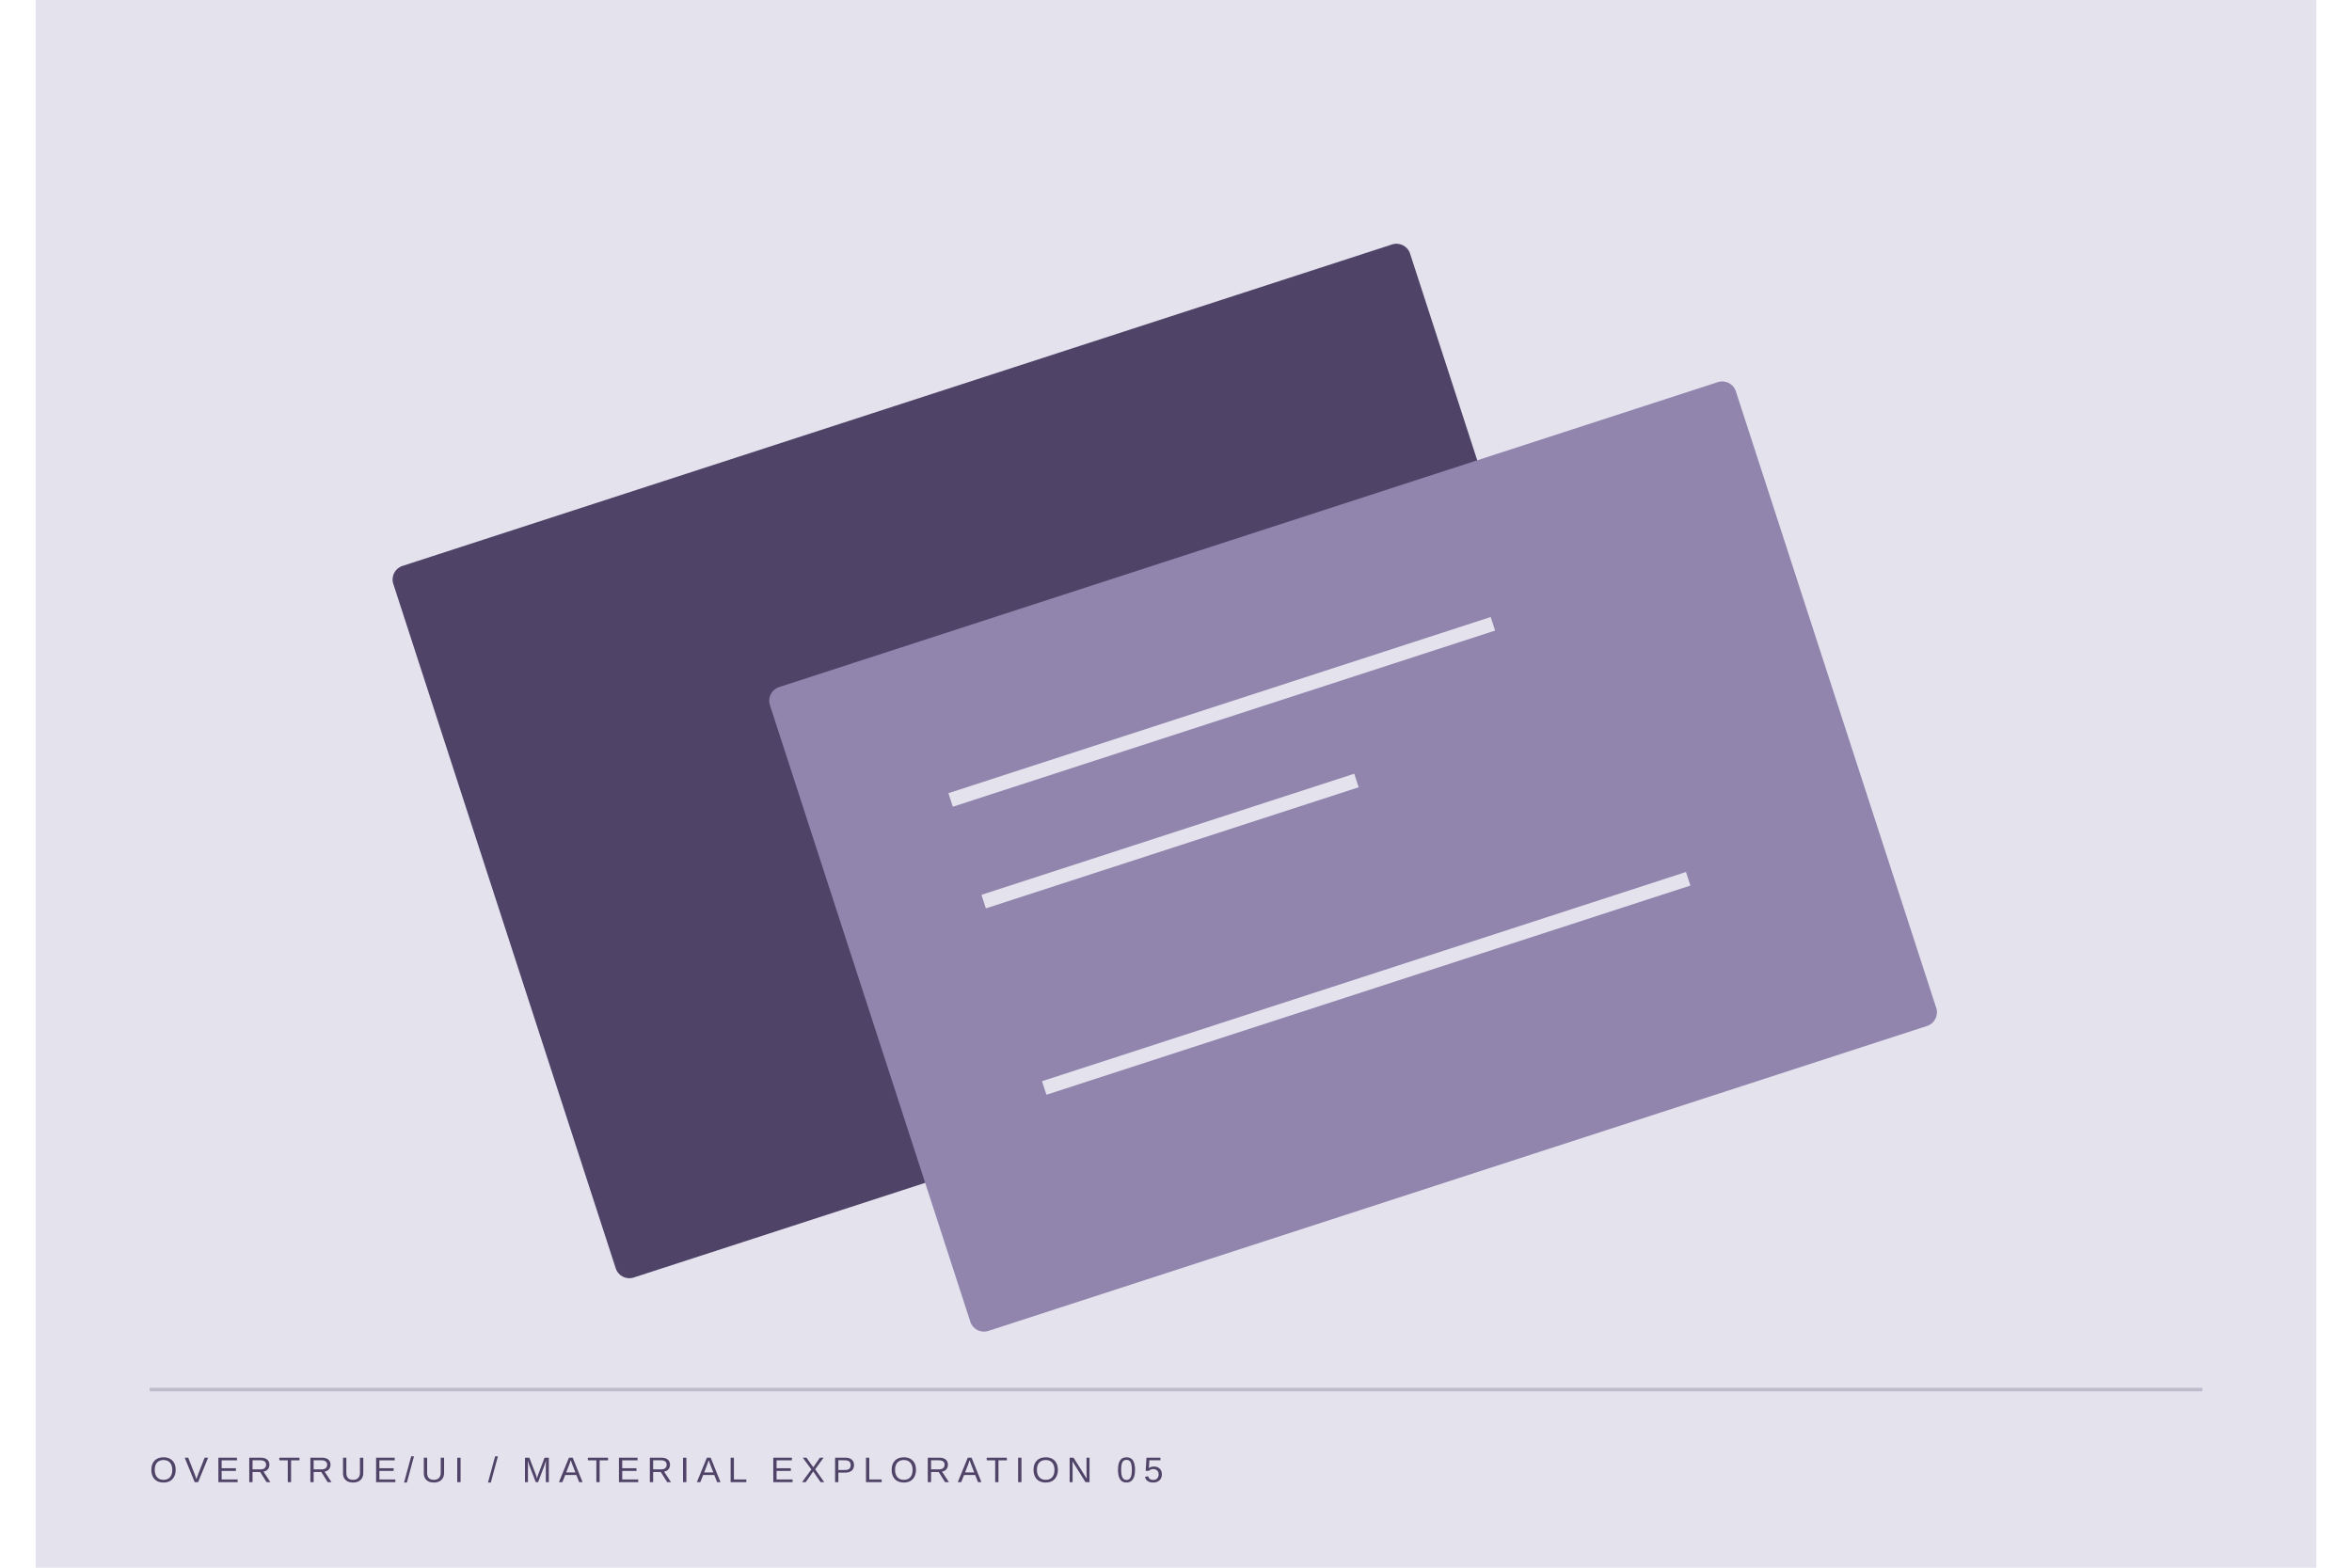
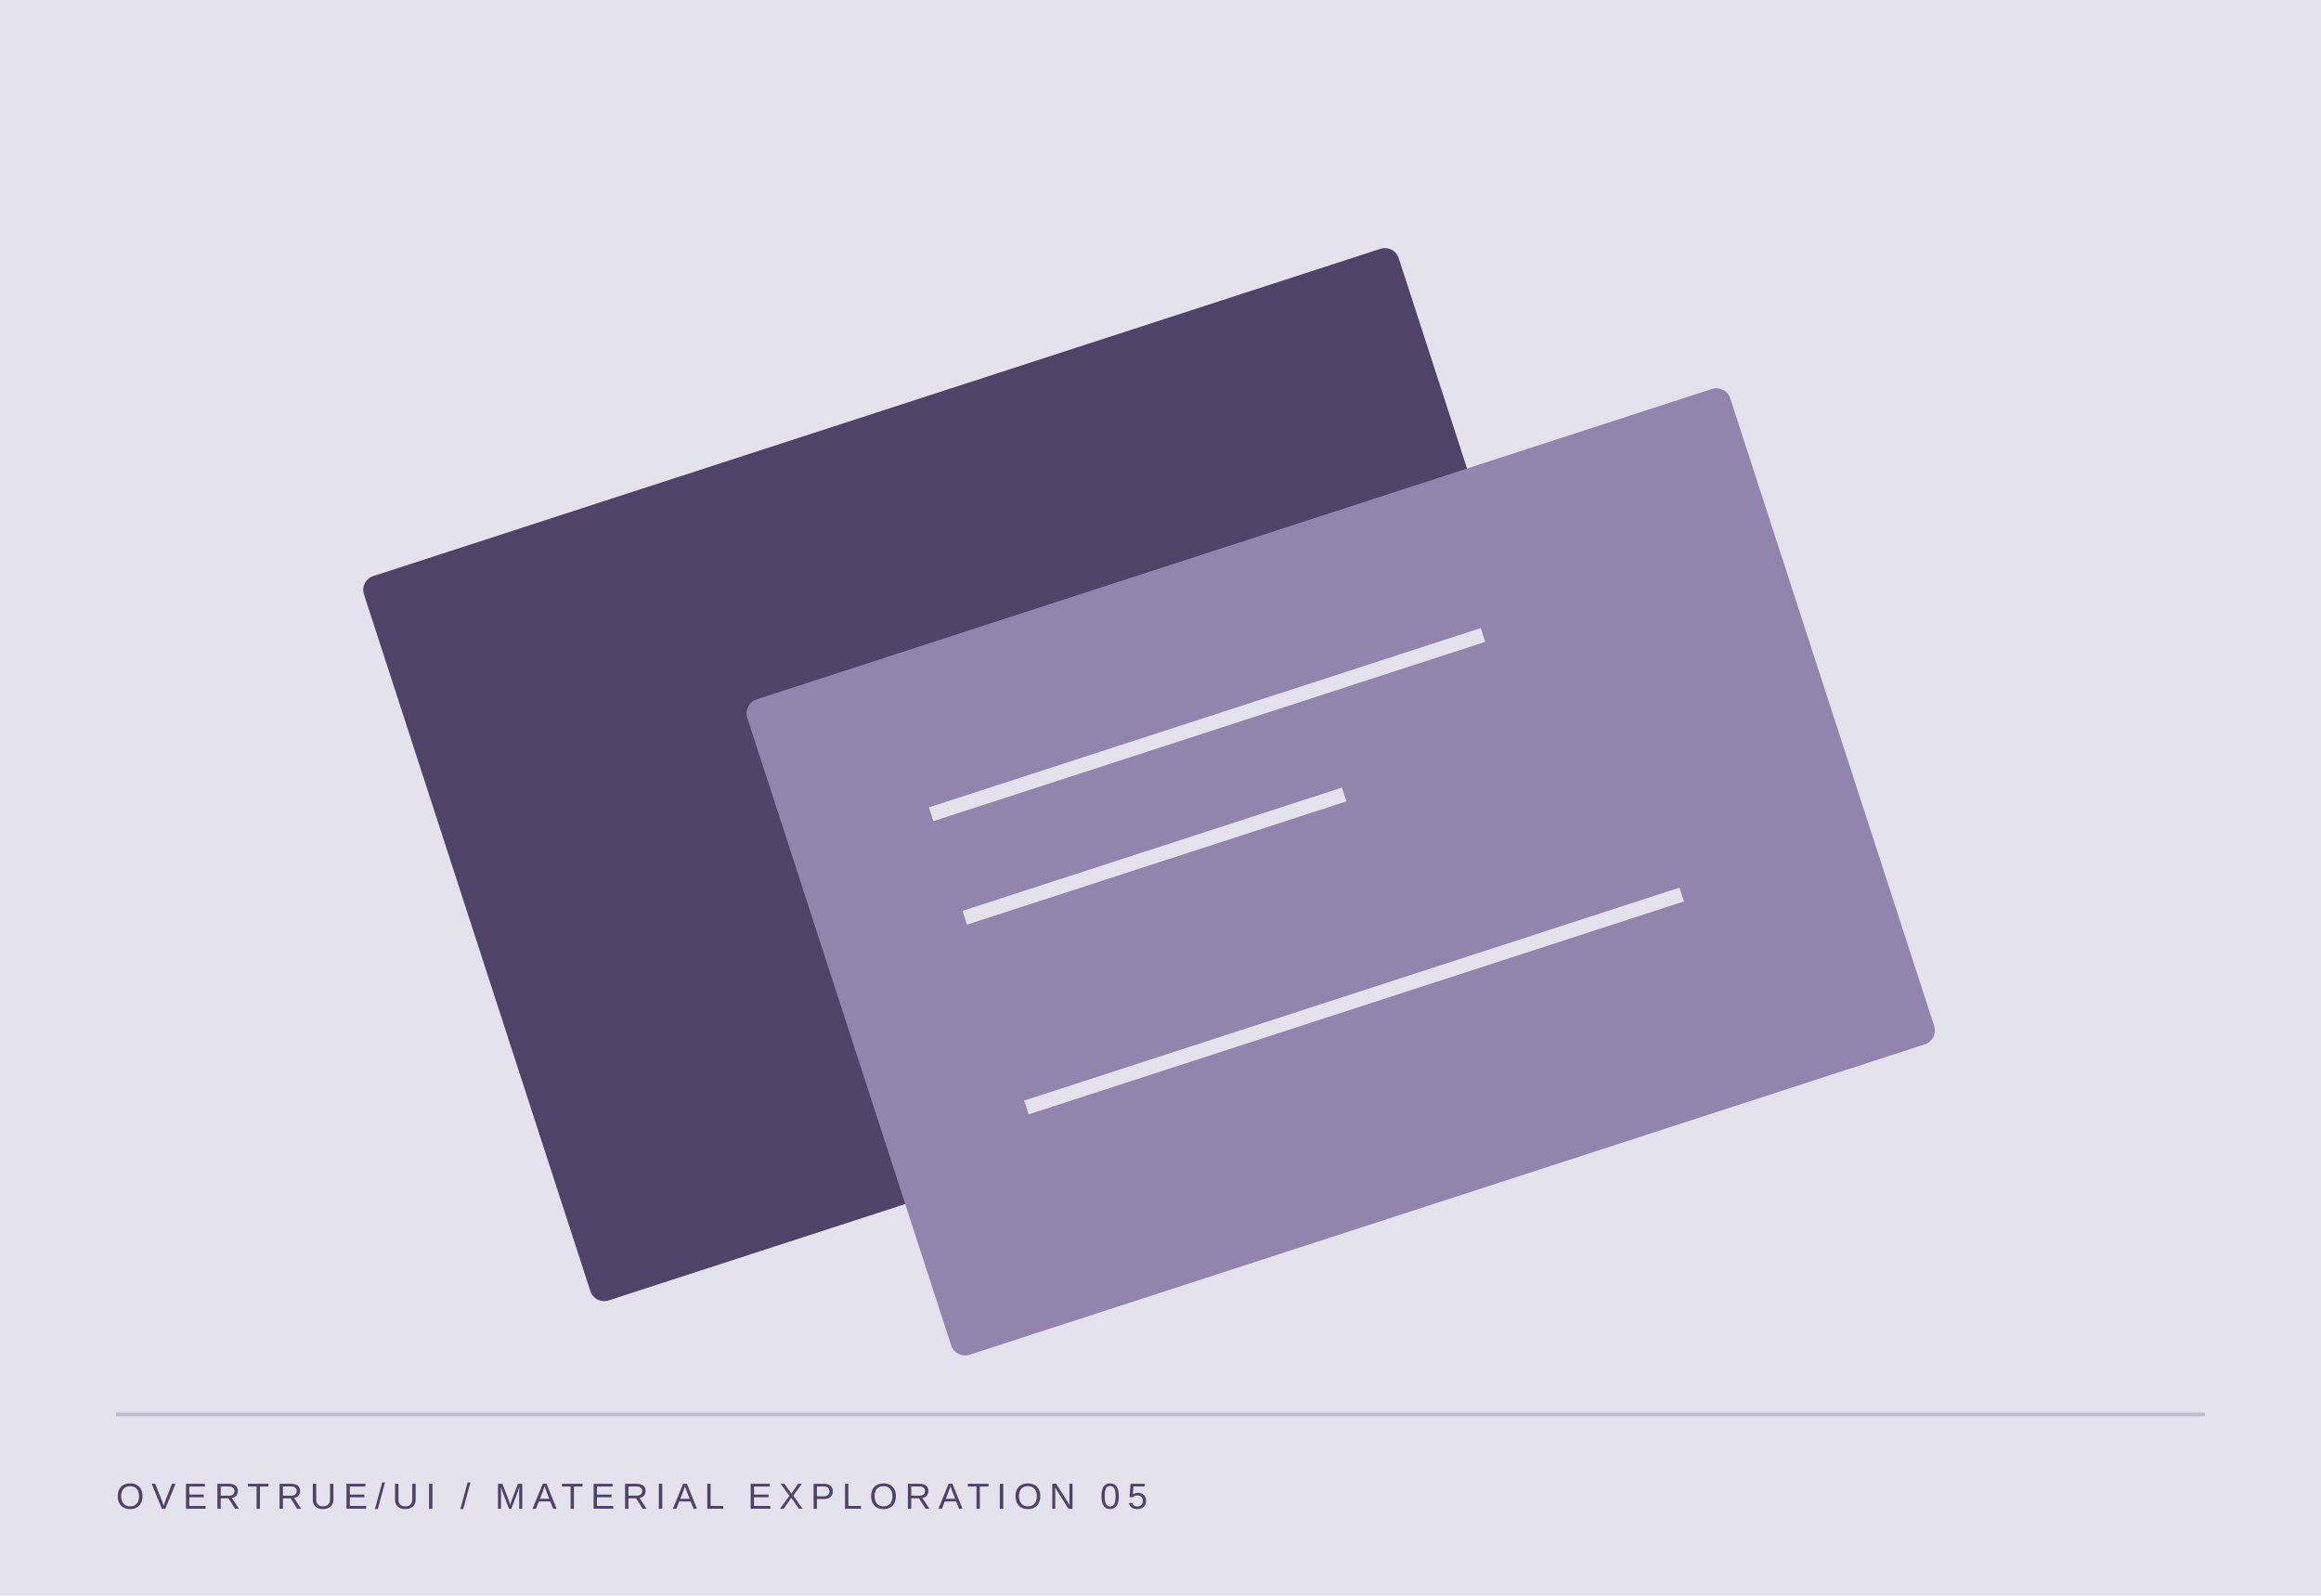
- <svg xmlns="http://www.w3.org/2000/svg" width="720" height="480" viewBox="0 0 640 440">
+ <svg xmlns="http://www.w3.org/2000/svg" width="640" height="440" viewBox="0 0 640 440">
  <rect width="640" height="440" fill="#e4e2ed" />
  <g transform="translate(320 225) rotate(-18)">
    <rect x="-190" y="-130" width="300" height="210" fill="#504368" rx="4" />
    <rect x="-100" y="-65" width="285" height="190" fill="#9185ae" rx="4" />
    <path d="M-60 -20h160M-60 10h110M-60 65h190" stroke="#e4e2ed" stroke-width="4" />
  </g>
  <path d="M32 390h576" stroke="#504368" opacity=".25" />
  <text x="32" y="416" font-family="Arial,sans-serif" font-size="10" letter-spacing="2" fill="#504368">OVERTRUE/UI / MATERIAL EXPLORATION 05</text>
</svg>
